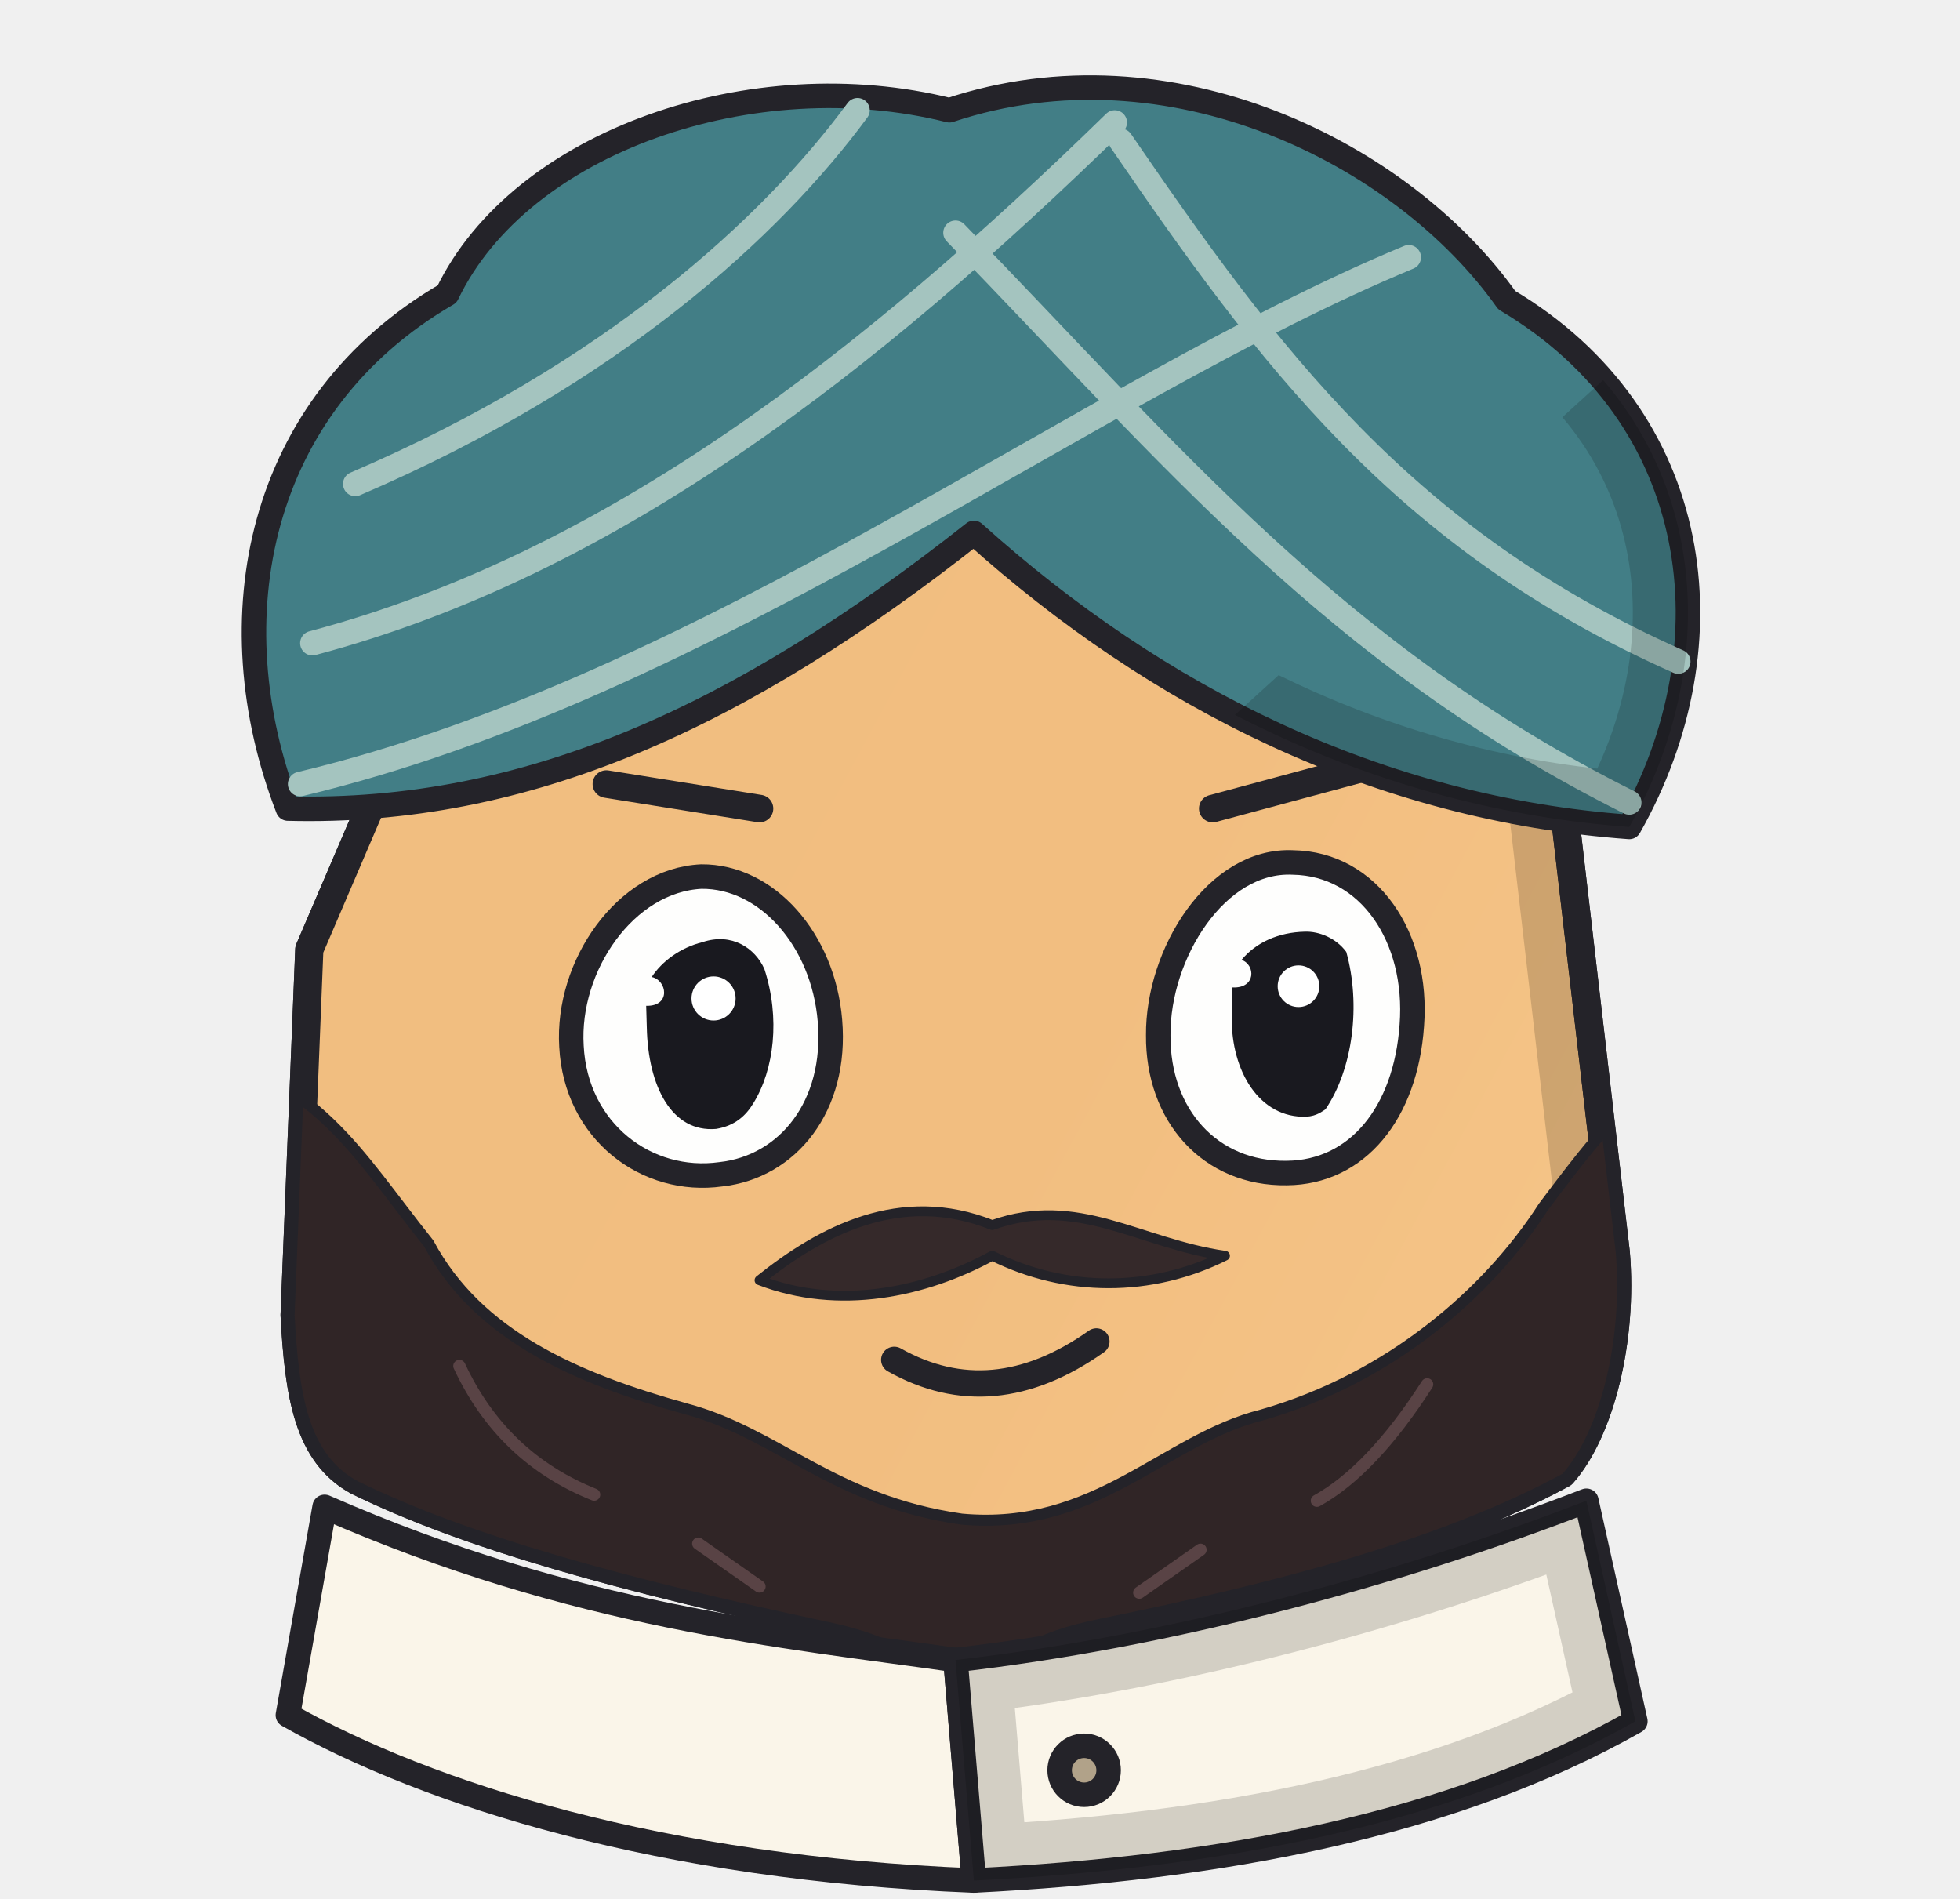
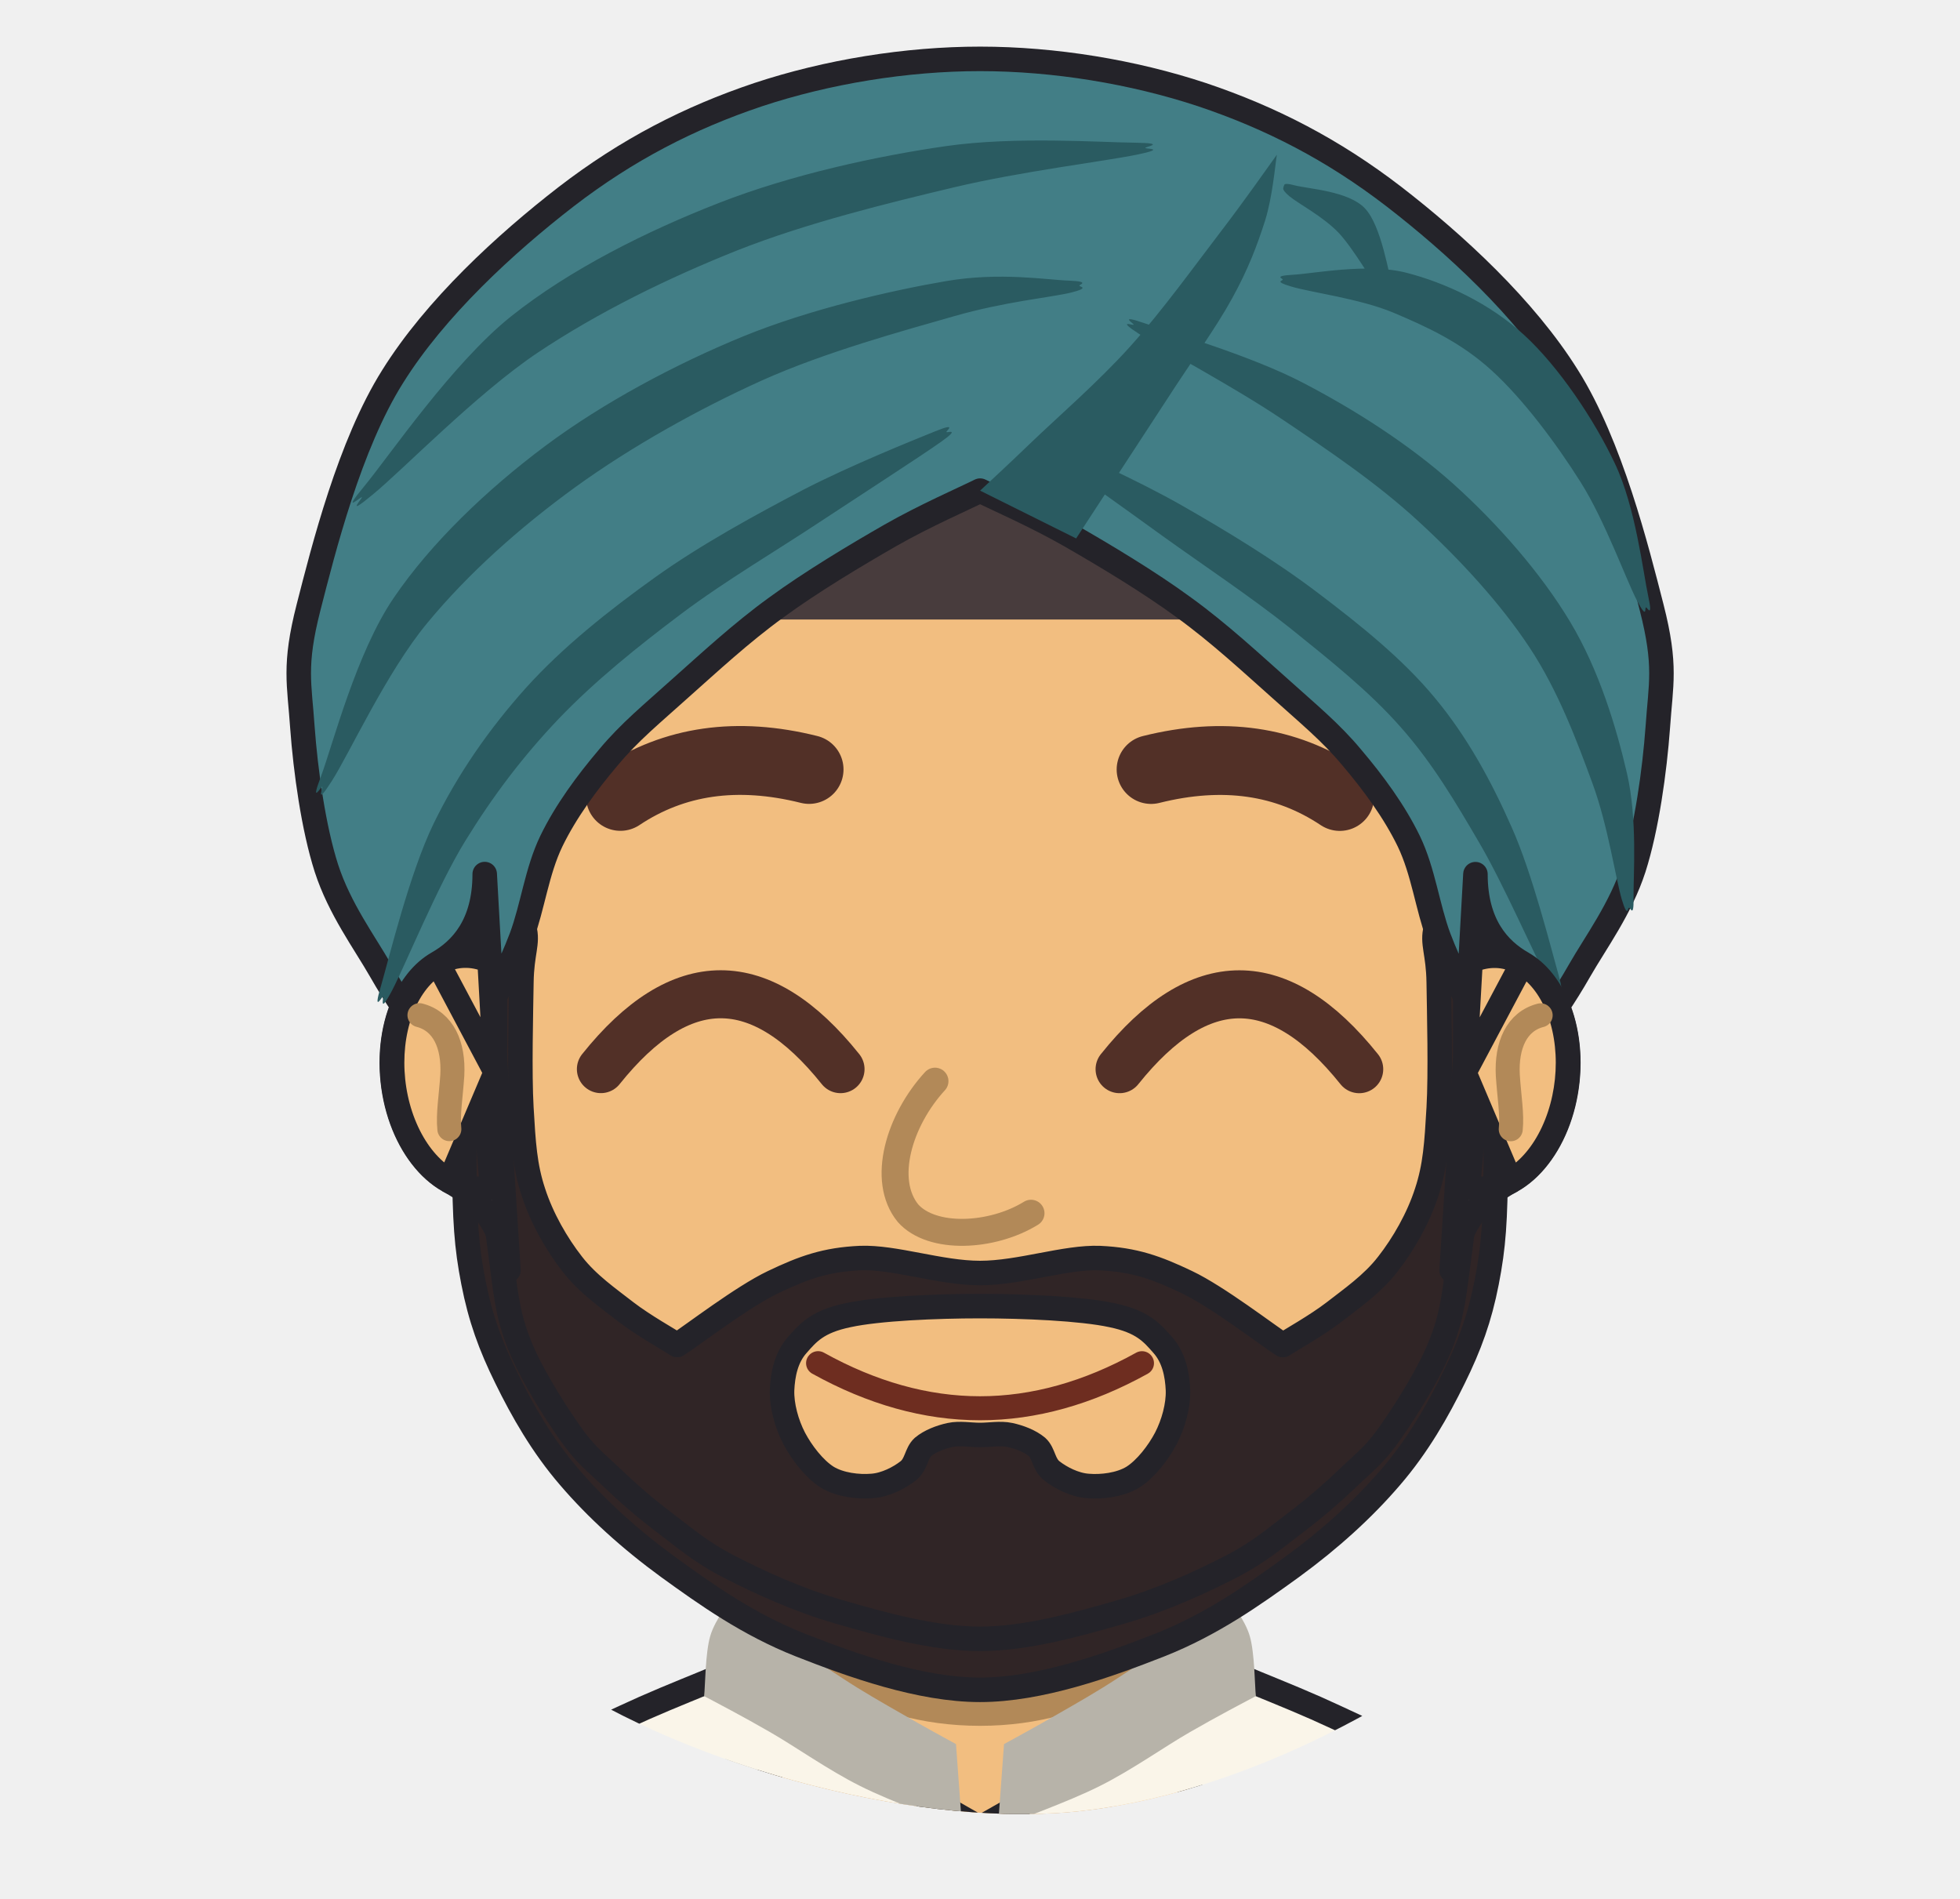
- <svg xmlns="http://www.w3.org/2000/svg" viewBox="0 0 320 310" fill="none" stroke="#242329" stroke-width="4" stroke-linecap="round" stroke-linejoin="round" role="img" aria-labelledby="turban-determined-title turban-determined-description">
+ <svg xmlns="http://www.w3.org/2000/svg" viewBox="0 0 320 310" width="320" height="310">
  <defs>
-     <linearGradient id="turban-determined-skin" x1="84" y1="144" x2="251" y2="234" gradientUnits="userSpaceOnUse">
-       <stop stop-color="#F1BE80" />
-       <stop offset=".55" stop-color="#F2BE80" />
-       <stop offset="1" stop-color="#F4C386" />
-     </linearGradient>
-     <linearGradient id="turban-determined-hair" x1="151" y1="43" x2="158" y2="133" gradientUnits="userSpaceOnUse">
-       <stop stop-color="#493225" />
-       <stop offset=".5" stop-color="#533B2B" />
-       <stop offset="1" stop-color="#33251E" />
-     </linearGradient>
-     <linearGradient id="turban-determined-mint" x1="155" y1="20" x2="162" y2="216" gradientUnits="userSpaceOnUse">
-       <stop stop-color="#B5F3D6" />
-       <stop offset=".55" stop-color="#AEF0D2" />
-       <stop offset="1" stop-color="#ABEDCF" />
-     </linearGradient>
-     <linearGradient id="turban-determined-ear-cushion" x1="35" y1="147" x2="62" y2="200" gradientUnits="userSpaceOnUse">
-       <stop stop-color="#309775" />
-       <stop offset="1" stop-color="#349778" />
-     </linearGradient>
-     <linearGradient id="turban-determined-collar-fabric" x1="99" y1="244" x2="112" y2="301" gradientUnits="userSpaceOnUse">
-       <stop stop-color="#18344F" />
-       <stop offset="1" stop-color="#1D3959" />
-     </linearGradient>
-     <clipPath id="turban-determined-hair-boundary">
-       <path d="M60.5 131.2C68.5 80.1 106.6 44 158.6 44.3C210.7 44.5 247.6 79.4 255.4 131.1C251.6 116.7 232 107 212.6 106.6C195.2 105.5 177.9 111 158.3 113.8C139 117 119.2 116.9 99.2 118.3C82 119.7 69.5 124.2 60.5 131.2Z" />
+     <clipPath id="cd10b">
+       <rect x="-4000" y="-4000" width="9000" height="9000" />
    </clipPath>
-     <clipPath id="turban-determined-head-clip">
-       <path d="M61 130.5C63 83 104 44 159 44C212 44 252 82 255 129L263.8 204.5C265 218.8 261.2 233.7 255.1 240.6C235 251.5 207.9 258.5 179.9 264.2C167.5 266.7 164.8 269.8 160.3 275C158.7 277.4 156.1 277.2 154.1 275C150.9 271 147 267.3 135.3 264.8C101.9 257.7 76.3 250.6 58.4 241.8C50.3 237.4 48.8 227.7 48.1 214.7L50.5 155Z" />
+     <pattern id="cd10pat" width="26" height="26" patternUnits="userSpaceOnUse">
+       <rect width="26" height="26" fill="#3B5BA9" />
+       <rect width="26" height="13" fill="#FFF4E6" />
+     </pattern>
+     <clipPath id="cd10cr">
+       <path d="M847.21 627.31C833.15 696.00 796.38 767.66 743.92 814.98C691.73 862.30 607.63 906.38 533.26 910.71C459.17 915.04 356.68 885.29 298.27 840.67C239.59 796.32 196.86 712.22 181.99 643.27C167.12 574.31 176.58 489.13 209.03 427.20C241.75 365.01 309.90 295.51 378.31 270.63C446.46 245.75 544.62 255.49 619.52 277.39C694.43 299.30 789.89 343.92 827.74 402.33C865.87 460.74 861.28 558.63 847.21 627.31Z" />
+       <path d="M-473.50 -700.97L1473.50 -700.97L1473.50 818.77L-473.50 818.77Z" />
    </clipPath>
-     <clipPath id="turban-determined-confident-eyes">
-       <path d="M90 158L238 148L238 199L90 199Z" />
+     <clipPath id="cd10s">
+       <path d="M500 917.1L616.5 850.9C621.8 853.2 636.8 859.1 648.3 864.2C659.7 869.3 672.5 875.4 685.3 881.4C698.1 887.3 712.5 893.3 725 899.9C737.6 906.5 750.8 914.3 760.8 921.1C770.7 927.9 778 934.3 784.6 941C791.2 947.6 795.8 954.2 800.5 960.8C805.1 967.4 808.6 974.1 812.4 980.7C816.1 987.2 821.2 996.8 823 1000L177 1000C178.8 996.8 183.9 987.2 187.6 980.7C191.4 974.1 194.9 967.4 199.5 960.8C204.2 954.2 208.8 947.6 215.4 941C222 934.3 229.3 927.9 239.2 921.1C249.2 914.3 262.4 906.5 275 899.9C287.5 893.3 301.9 887.3 314.7 881.4C327.5 875.4 340.3 869.3 351.7 864.2C363.2 859.1 378.2 853.2 383.5 850.9L500 917.1Z" fill="#FAF5E9" stroke="#242329" stroke-width="10.82" stroke-linejoin="round" stroke-linecap="round" transform="translate(500 1014) scale(0.86) translate(-500 -1000)" />
+       <path d="M378.2 858.9C378.7 854.5 378.7 839.9 380.9 832.4C383.1 824.9 389.7 817 391.5 813.9C395 817 404.7 826.2 412.6 832.4C420.6 838.6 430.3 845.2 439.1 850.9C447.9 856.7 457.2 862 465.6 866.8C474 871.7 485.4 877.9 489.4 880.1C489.9 886.2 491.6 911 492.1 917.1C484.6 914 461.2 905.7 447.1 898.6C432.9 891.5 418.8 881.4 407.3 874.8C395.9 868.2 383.1 861.5 378.2 858.9ZM621.8 858.9C621.3 854.5 621.3 839.9 619.1 832.4C616.9 824.9 610.3 817 608.5 813.9C605 817 595.3 826.2 587.4 832.4C579.4 838.6 569.7 845.2 560.9 850.9C552.1 856.7 542.8 862 534.4 866.8C526 871.7 514.6 877.9 510.6 880.1C510.1 886.2 508.4 911 507.9 917.1C515.4 914 538.8 905.7 552.9 898.6C567.1 891.5 581.2 881.4 592.7 874.8C604.1 868.2 616.9 861.5 621.8 858.9Z" fill="#B7B3A9" transform="translate(500 1014) scale(0.86) translate(-500 -1000)" />
+       <path d="M492.1 911.8L507.9 911.8L507.9 1000L492.1 1000Z" fill="#B7B3A9" transform="translate(500 1014) scale(0.86) translate(-500 -1000)" />
    </clipPath>
-     <clipPath id="turban-determined-soft-lids">
-       <path d="M90 160Q114 149 139 157L139 199L90 199ZM185 157Q210 145 236 153L236 199L185 199Z" />
+     <clipPath id="cd10eL">
+       <ellipse cx="385.5" cy="569" rx="59.6" ry="60.9" />
    </clipPath>
-     <clipPath id="turban-determined-fin-half">
-       <path d="M330 0H420V420H0V300Z" />
+     <clipPath id="cd10eR">
+       <ellipse cx="614.5" cy="569" rx="59.6" ry="60.9" />
    </clipPath>
-     <clipPath id="turban-determined-fin-collar-front">
-       <path d="M156 271C191 267 228 257 259 245L267 281C237 298 199 305 159 307Z" />
+     <filter id="cd10bl" x="-60%" y="-90%" width="220%" height="280%">
+       <feGaussianBlur stdDeviation="15" />
+     </filter>
+     <clipPath id="cd10eo">
+       <path d="M-1000 -1000H2000V2000H-1000Z" />
    </clipPath>
-     <clipPath id="turban-determined-fin-hat">
-       <path d="M47 132C35 101 42 66 73 48C85 23 123 10 155 18C191 6 229 25 246 49C278 68 283 105 266 135C225 132 189 114 159 87C121 117 86 133 47 132Z" />
+     <clipPath id="cd10ck">
+       <ellipse cx="385.5" cy="561.1" rx="66.5" ry="65.2" />
+       <ellipse cx="385.5" cy="569" rx="62.6" ry="63.9" />
+       <ellipse cx="614.5" cy="561.1" rx="66.5" ry="65.2" />
+       <ellipse cx="614.5" cy="569" rx="62.6" ry="63.9" />
    </clipPath>
  </defs>
-   <g id="turban-determined-head">
-     <path d="M61 130.5C63 83 104 44 159 44C212 44 252 82 255 129L263.8 204.5C265 218.8 261.2 233.7 255.1 240.6C235 251.5 207.9 258.5 179.9 264.2C167.5 266.7 164.8 269.8 160.3 275C158.7 277.4 156.1 277.2 154.1 275C150.9 271 147 267.3 135.3 264.8C101.9 257.7 76.3 250.6 58.4 241.8C50.3 237.4 48.8 227.7 48.1 214.7L50.5 155Z" fill="url(#turban-determined-skin)" stroke-width="4.6" />
-   </g>
-   <g clip-path="url(#turban-determined-head-clip)" stroke="none">
-     <path d="M61 130.5C63 83 104 44 159 44C212 44 252 82 255 129L263.8 204.5C265 218.8 261.2 233.7 255.1 240.6C235 251.5 207.9 258.5 179.9 264.2C167.5 266.7 164.8 269.8 160.3 275C158.7 277.4 156.1 277.2 154.1 275C150.9 271 147 267.3 135.3 264.8C101.9 257.7 76.3 250.6 58.4 241.8C50.3 237.4 48.8 227.7 48.1 214.7L50.5 155Z" fill="#000000" fill-opacity=".16" />
-     <path d="M61 130.5C63 83 104 44 159 44C212 44 252 82 255 129L263.8 204.5C265 218.8 261.2 233.7 255.1 240.6C235 251.5 207.9 258.5 179.9 264.2C167.5 266.7 164.8 269.8 160.3 275C158.7 277.4 156.1 277.2 154.1 275C150.9 271 147 267.3 135.3 264.8C101.9 257.7 76.3 250.6 58.4 241.8C50.3 237.4 48.8 227.7 48.1 214.7L50.5 155Z" transform="translate(-10 -8)" fill="url(#turban-determined-skin)" />
-   </g>
-   <path d="M61 130.5C63 83 104 44 159 44C212 44 252 82 255 129L263.8 204.5C265 218.8 261.2 233.7 255.1 240.6C235 251.5 207.9 258.5 179.9 264.2C167.5 266.7 164.8 269.8 160.3 275C158.7 277.4 156.1 277.2 154.1 275C150.9 271 147 267.3 135.3 264.8C101.9 257.7 76.3 250.6 58.4 241.8C50.3 237.4 48.8 227.7 48.1 214.7L50.5 155Z" fill="none" stroke-width="4.6" />
-   <g clip-path="url(#turban-determined-head-clip)">
-     <g id="turban-determined-facial-hair">
-       <path d="M30 171C52 176 58 188 70 203C78 218 94 225 112 230C127 234 136 245 157 248C179 250 190 235 206 231C227 225 243 211 252 197C264 181 272 171 290 170L290 296L28 296Z" fill="#302526" stroke-width="1.8" />
-       <path d="M162 200C147 194 134 201 124 209C137 214 151 211 162 205C174 211 188 211 200 205C186 203 176 195 162 200Z" fill="#35292A" stroke-width="1.6" />
-       <path d="M75 223Q82 238 97 244M114 252L124 259M233 226Q224 240 215 245M196 253L186 260" fill="none" stroke-width="2" stroke="#594345" />
-     </g>
-   </g>
-   <g id="turban-determined-collar">
-     <path d="M53 246C94 264 128 267 156 271L159 307C108 305 70 293 47 280Z" fill="#FAF5E9" stroke-width="4" />
-     <path d="M156 271C191 267 228 257 259 245L267 281C237 298 199 305 159 307Z" fill="#FAF5E9" stroke-width="4" />
-     <circle cx="177" cy="289" r="4" fill="#B1A289" />
-   </g>
-   <g clip-path="url(#turban-determined-fin-collar-front)">
-     <g clip-path="url(#turban-determined-fin-half)">
-       <path d="M156 271C191 267 228 257 259 245L267 281C237 298 199 305 159 307Z" fill="none" stroke="#000000" stroke-opacity=".16" stroke-width="18" />
-     </g>
-   </g>
-   <g id="turban-determined-expression-determined">
-     <g id="turban-determined-eyebrows">
-       <path d="M99 128L124 132" fill="none" stroke-width="4.5" />
-       <path d="M198 132L224 125" fill="none" stroke-width="4.5" />
-     </g>
-     <g id="turban-determined-eyes">
-       <path id="turban-determined-eye-white-left" d="M114.5 143.1C125.2 143 134.4 153.4 135.5 166.6C136.7 180.6 128.6 190.5 117.7 191.7C105.6 193.4 94 184.7 93.3 170.8C92.5 157.7 102.1 143.7 114.5 143.1Z" fill="#FEFEFD" stroke-width="4" />
-       <g transform="translate(-9 0)">
-         <path d="M123.7 153.8C128.5 152.2 132.3 154.8 133.8 158.2C136.4 166.2 135.4 174.6 132 180.1C130.8 182.1 129 183.8 125.9 184.3C118.7 184.9 114.8 177.4 114.6 167.7L114.5 164.2C118.6 164.3 117.9 160 115.4 159.5C117.1 156.9 120.1 154.7 123.7 153.8Z" fill="#19191F" stroke="none" />
-         <circle cx="125.5" cy="163" r="3.6" fill="#FFFFFF" stroke="none" />
-       </g>
-       <path id="turban-determined-eye-white-right" d="M211.1 140.8C223.5 141 231.6 153 230.5 167.4C229.5 181.7 221.6 191.4 210.1 191.5C197.6 191.7 189 182.1 189.1 169C189 155.7 198.6 140.2 211.1 140.8Z" fill="#FEFEFD" stroke-width="4" />
-       <g transform="translate(-9 0)">
-         <path d="M222 152.1C224.4 152 227.2 153.2 228.8 155.4C231.2 164 229.9 174.5 225.4 181.1C224.9 181.4 224 182.2 222.3 182.3C214.6 182.6 210 174.8 210.1 166.1L210.2 161.2C214.1 161.4 214 157.5 211.7 156.7C214.1 153.8 217.8 152.2 222 152.1Z" fill="#19191F" stroke="none" />
-         <circle cx="221" cy="161" r="3.4" fill="#FFFFFF" stroke="none" />
+   <g transform="translate(-55 -107) scale(0.43)">
+     <g clip-path="url(#cd10b)">
+       <g transform="translate(500 1014) scale(0.86) translate(-500 -1000)">
+         <g clip-path="url(#cd10cr)">
+           <g transform="translate(0 0.06)">
+             <path d="M500 800.6C525.6 800.6 558.7 802.4 576.8 804.6C594.9 806.8 601.5 805.3 608.5 813.9C615.6 822.5 619.6 843.4 619.1 856.2C618.7 869 625.8 880.5 605.9 890.7C586 900.8 535.3 917.1 500 917.1C464.7 917.1 414 900.8 394.1 890.7C374.2 880.5 381.3 869 380.9 856.2C380.4 843.4 384.4 822.5 391.5 813.9C398.5 805.3 405.1 806.8 423.2 804.6C441.3 802.4 474.4 800.6 500 800.6Z" fill="#B7B3A9" />
+           </g>
+         </g>
+         <g clip-path="url(#cd10cr)">
+           <g transform="translate(0 0.06)">
+             <path d="M407.3 768.9L407.3 935.7Q407.3 967.4 439.1 967.4L560.9 967.4Q592.7 967.4 592.7 935.7L592.7 768.9Z" fill="#F2BE80" stroke="#242329" stroke-width="10.82" stroke-linejoin="round" stroke-linecap="round" />
+             <ellipse cx="500" cy="811.2" rx="92.7" ry="60.9" fill="#B28958" />
+           </g>
+         </g>
+         <g transform="matrix(1 0.0001 -0.0001 1 0.08335 0.01754)">
+           <ellipse cx="275.6" cy="583.6" rx="35.1" ry="51.6" transform="rotate(-6 275.6 583.6)" fill="#F2BE80" stroke="#242329" stroke-width="10.82" stroke-linejoin="round" stroke-linecap="round" />
+           <ellipse cx="724.4" cy="583.6" rx="35.1" ry="51.6" transform="rotate(6 724.4 583.6)" fill="#F2BE80" stroke="#242329" stroke-width="10.82" stroke-linejoin="round" stroke-linecap="round" />
+           <path d="M281.3 496.1C281.3 518.4 271 529.5 260.6 535.4L286.2 583.6ZM718.7 496.1C718.7 518.4 729 529.5 739.4 535.4L713.8 583.6ZM291.8 671C288.8 648.8 276.3 637.3 265.8 631.7L286.2 583.6ZM708.2 671C711.2 648.8 723.7 637.3 734.2 631.7L713.8 583.6Z" fill="#F2BE80" />
+           <path d="M252.5 558.4C263.1 561.1 267.7 571.6 267 584.9C266.4 594.2 265 602.1 265.7 608.7M747.5 558.4C736.9 561.1 732.3 571.6 733 584.9C733.6 594.2 735 602.1 734.3 608.7" fill="none" stroke="#B28958" stroke-width="10.6" stroke-linecap="round" stroke-linejoin="round" />
+         </g>
+         <g transform="matrix(1 0.0001 -0.0001 1 0.08335 0.01754)">
+           <path d="M500 255.3C526.5 255.3 554.7 258.6 579.4 265.9C604.1 273.2 628.8 284 648.3 299C667.7 314 684.4 334.9 695.9 355.9C707.4 376.8 712.9 400 717.1 424.7C721.3 449.4 720.8 475.5 721.1 504.1C721.3 532.8 720 570.3 718.4 596.8C716.9 623.3 714.2 645.3 711.8 663C709.4 680.6 708.9 689.5 703.8 702.7C698.8 715.9 688.2 732.5 681.3 742.4C674.5 752.3 669.8 755.6 662.8 762.3C655.9 768.9 648.4 775.5 639.7 782.1C630.9 788.7 623.4 795.4 610.5 802C597.6 808.6 580.6 816.5 562.2 821.8C543.8 827.1 520.7 833.7 500 833.7C479.3 833.7 456.2 827.1 437.8 821.8C419.4 816.5 402.4 808.6 389.5 802C376.6 795.4 369.1 788.7 360.3 782.1C351.6 775.5 344.1 768.9 337.2 762.3C330.2 755.6 325.5 752.3 318.7 742.4C311.8 732.5 301.2 715.9 296.2 702.7C291.1 689.5 290.6 680.6 288.2 663C285.8 645.3 283.1 623.3 281.6 596.8C280 570.3 278.7 532.8 278.9 504.1C279.2 475.5 278.7 449.4 282.9 424.7C287.1 400 292.6 376.8 304.1 355.9C315.6 334.9 332.3 314 351.7 299C371.2 284 395.9 273.2 420.6 265.9C445.3 258.6 473.5 255.3 500 255.3Z" fill="#F2BE80" data-sk="1" stroke="#242329" stroke-width="10.82" stroke-linejoin="round" stroke-linecap="round" />
+         </g>
+         <g clip-path="url(#cd10cr)">
+           <g transform="translate(0 0.13)">
+             <path d="M500 917.1L616.5 850.9C621.8 853.2 636.8 859.1 648.3 864.2C659.7 869.3 672.5 875.4 685.3 881.4C698.1 887.3 712.5 893.3 725 899.9C737.6 906.5 750.8 914.3 760.8 921.1C770.7 927.9 778 934.3 784.6 941C791.2 947.6 795.8 954.2 800.5 960.8C805.1 967.4 808.6 974.1 812.4 980.7C816.1 987.2 821.2 996.8 823 1000L177 1000C178.8 996.8 183.9 987.2 187.6 980.7C191.4 974.1 194.9 967.4 199.5 960.8C204.2 954.2 208.8 947.6 215.4 941C222 934.3 229.3 927.9 239.2 921.1C249.2 914.3 262.4 906.5 275 899.9C287.5 893.3 301.9 887.3 314.7 881.4C327.5 875.4 340.3 869.3 351.7 864.2C363.2 859.1 378.2 853.2 383.5 850.9L500 917.1Z" fill="#FAF5E9" stroke="#242329" stroke-width="10.82" stroke-linejoin="round" stroke-linecap="round" />
+             <path d="M378.2 858.9C378.7 854.5 378.7 839.9 380.9 832.4C383.1 824.9 389.7 817 391.5 813.9C395 817 404.7 826.2 412.6 832.4C420.6 838.6 430.3 845.2 439.1 850.9C447.9 856.7 457.2 862 465.6 866.8C474 871.7 485.4 877.9 489.4 880.1C489.9 886.2 491.6 911 492.1 917.1C484.6 914 461.2 905.7 447.1 898.6C432.9 891.5 418.8 881.4 407.3 874.8C395.9 868.2 383.1 861.5 378.2 858.9ZM621.8 858.9C621.3 854.5 621.3 839.9 619.1 832.4C616.9 824.9 610.3 817 608.5 813.9C605 817 595.3 826.2 587.4 832.4C579.4 838.6 569.7 845.2 560.9 850.9C552.1 856.7 542.8 862 534.4 866.8C526 871.7 514.6 877.9 510.6 880.1C510.1 886.2 508.4 911 507.9 917.1C515.4 914 538.8 905.7 552.9 898.6C567.1 891.5 581.2 881.4 592.7 874.8C604.1 868.2 616.9 861.5 621.8 858.9Z" fill="#B7B3A9" />
+             <path d="M492.1 911.8L507.9 911.8L507.9 1000L492.1 1000Z" fill="#B7B3A9" />
+           </g>
+         </g>
+         <g transform="matrix(1 0.0001 -0.0001 1 0.08335 0.01754)">
+           <g filter="url(#cd10bl)">
+             <ellipse cx="330.6" cy="668.3" rx="35.7" ry="19.9" fill="#EE9865" opacity="0.000" transform="matrix(0.4 0 0 0.4 198.36 400.98)" />
+           </g>
+           <g filter="url(#cd10bl)">
+             <ellipse cx="669.4" cy="668.3" rx="35.7" ry="19.9" fill="#EE9865" opacity="0.000" transform="matrix(0.4 0 0 0.4 401.64 400.98)" />
+           </g>
+         </g>
+         <g transform="matrix(1 0.0001 -0.0001 1 0.08335 0.01754)">
+           <path d="M633.7 704C637.4 701.6 648.5 695.4 656.2 689.5C663.9 683.5 673.2 677.1 680 668.3C686.9 659.5 693.5 648 697.2 636.5C701 625 701.6 614.9 702.5 599.4C703.4 584 702.7 557.1 702.5 543.8C702.3 530.6 699.4 526.6 701.2 520C703 513.4 709.1 504.1 713.1 504.1C717.1 504.1 722.6 500.2 725 520C727.5 539.9 727.9 597.2 727.7 623.3C727.5 649.3 726.8 660.3 723.7 676.2C720.6 692.1 716.2 704.2 709.1 718.6C702.1 732.9 693.3 748.4 681.3 762.3C669.4 776.2 654.7 789.6 637.7 802C620.7 814.3 602.4 827.3 579.4 836.4C556.5 845.4 526.5 856.2 500 856.2C473.5 856.2 443.5 845.4 420.6 836.4C397.6 827.3 379.3 814.3 362.3 802C345.3 789.6 330.6 776.2 318.7 762.3C306.7 748.4 297.9 732.9 290.9 718.6C283.8 704.2 279.4 692.1 276.3 676.2C273.2 660.3 272.5 649.3 272.3 623.3C272.1 597.2 272.5 539.9 275 520C277.4 500.2 282.9 504.1 286.9 504.1C290.9 504.1 297 513.4 298.8 520C300.6 526.6 297.7 530.6 297.5 543.8C297.3 557.1 296.6 584 297.5 599.4C298.4 614.9 299 625 302.8 636.5C306.5 648 313.1 659.5 320 668.3C326.8 677.1 336.1 683.5 343.8 689.5C351.5 695.4 362.6 701.6 366.3 704C373.4 699.4 395.2 682.6 408.7 676.2C422.1 669.8 431.8 666.3 447.1 665.6C462.3 665 482.4 672.2 500 672.2C517.6 672.2 537.7 665 552.9 665.6C568.2 666.3 577.9 669.8 591.3 676.2C604.8 682.6 626.6 699.4 633.7 704ZM500 686.8C519.4 686.8 544.8 687.9 558.2 690.8C571.7 693.6 575.9 698.5 580.7 704C585.6 709.5 587.1 717 587.4 723.9C587.6 730.7 585.4 738.7 582.1 745.1C578.8 751.4 573.2 758.7 567.5 762.3C561.8 765.8 553.6 766.7 547.7 766.2C541.7 765.8 535.5 762.5 531.8 759.6C528 756.7 528.2 751.7 525.2 749C522.1 746.4 517.4 744.6 513.2 743.7C509 742.8 504.4 743.7 500 743.7C495.6 743.7 491 742.8 486.8 743.7C482.6 744.6 477.9 746.4 474.8 749C471.8 751.7 472 756.7 468.2 759.6C464.5 762.5 458.3 765.8 452.3 766.2C446.4 766.7 438.2 765.8 432.5 762.3C426.8 758.7 421.2 751.4 417.9 745.1C414.6 738.7 412.4 730.7 412.6 723.9C412.9 717 414.4 709.5 419.3 704C424.1 698.5 428.3 693.6 441.8 690.8C455.2 687.9 480.6 686.8 500 686.8Z" fill="#302526" fill-rule="evenodd" stroke="#242329" stroke-width="10.82" stroke-linejoin="round" stroke-linecap="round" />
+           <path d="M500 255.3C526.5 255.3 554.7 258.6 579.4 265.9C604.1 273.2 628.8 284 648.3 299C667.7 314 684.4 334.9 695.9 355.9C707.4 376.8 712.9 400 717.1 424.7C721.3 449.4 720.8 475.5 721.1 504.1C721.3 532.8 720 570.3 718.4 596.8C716.9 623.3 714.2 645.3 711.8 663C709.4 680.6 708.9 689.5 703.8 702.7C698.8 715.9 688.2 732.5 681.3 742.4C674.5 752.3 669.8 755.6 662.8 762.3C655.9 768.9 648.4 775.5 639.7 782.1C630.9 788.7 623.4 795.4 610.5 802C597.6 808.6 580.6 816.5 562.2 821.8C543.8 827.1 520.7 833.7 500 833.7C479.3 833.7 456.2 827.1 437.8 821.8C419.4 816.5 402.4 808.6 389.5 802C376.6 795.4 369.1 788.7 360.3 782.1C351.6 775.5 344.1 768.9 337.2 762.3C330.2 755.6 325.5 752.3 318.7 742.4C311.8 732.5 301.2 715.9 296.2 702.7C291.1 689.5 290.6 680.6 288.2 663C285.8 645.3 283.1 623.3 281.6 596.8C280 570.3 278.7 532.8 278.9 504.1C279.2 475.5 278.7 449.4 282.9 424.7C287.1 400 292.6 376.8 304.1 355.9C315.6 334.9 332.3 314 351.7 299C371.2 284 395.9 273.2 420.6 265.9C445.3 258.6 473.5 255.3 500 255.3Z" fill="none" stroke="#242329" stroke-width="10.82" stroke-linejoin="round" stroke-linecap="round" />
+         </g>
+         <g transform="matrix(1 0.0001 -0.0001 1 0.08335 0.01754)">
+           <g clip-path="url(#cd10eo)" display="none">
+             <g>
+               <ellipse cx="385.5" cy="561.1" rx="63.5" ry="62.2" fill="#523027" />
+               <ellipse cx="385.5" cy="569" rx="59.6" ry="60.9" fill="#FDFCFA" />
+               <g clip-path="url(#cd10eL)">
+                 <g transform="translate(0.00 0.00)">
+                   <ellipse cx="397.4" cy="573.6" rx="38.4" ry="44.3" fill="#050404" />
+                   <circle cx="381.5" cy="552.5" r="11.3" fill="#FDFCFA" />
+                   <circle cx="416.6" cy="590.8" r="5.8" fill="#FDFCFA" />
+                 </g>
+               </g>
+             </g>
+             <g>
+               <ellipse cx="614.5" cy="561.1" rx="63.5" ry="62.2" fill="#523027" />
+               <ellipse cx="614.5" cy="569" rx="59.6" ry="60.9" fill="#FDFCFA" />
+               <g clip-path="url(#cd10eR)">
+                 <g transform="translate(0.00 0.00)">
+                   <ellipse cx="602.6" cy="573.6" rx="38.4" ry="44.3" fill="#050404" />
+                   <circle cx="586.7" cy="552.5" r="11.3" fill="#FDFCFA" />
+                   <circle cx="621.8" cy="590.8" r="5.8" fill="#FDFCFA" />
+                 </g>
+               </g>
+             </g>
+           </g>
+           <g clip-path="url(#cd10ck)">
+             <g>
+               <path d="M312.7 618C312.7 669.6 458.3 669.6 458.3 618Q385.5 596.8 312.7 618ZM541.7 618C541.7 669.6 687.3 669.6 687.3 618Q614.5 596.8 541.7 618Z" fill="#F2BE80" display="none" />
+             </g>
+           </g>
+           <path fill="none" stroke="#523027" stroke-linecap="round" stroke-linejoin="round" display="inline" d="M332.6 582.2Q385.5 516.1 438.4 582.2M561.6 582.2Q614.5 516.1 667.4 582.2" stroke-width="21.2" />
+           <path fill="none" stroke="#523027" stroke-width="30.4" stroke-linecap="round" stroke-linejoin="round" d="M341.2 461.8Q376.9 438.0 424.5 449.9M658.8 461.8Q623.1 438.0 575.5 449.9" transform="translate(0 0.00)" />
+           <g>
+             <path d="M480.1 587.5C464.3 604.7 456.3 631.2 468.2 645.8C478.8 657.7 505.3 656.4 522.5 645.8" fill="none" stroke="#B28958" stroke-width="11.9" stroke-linecap="round" stroke-linejoin="round" />
+           </g>
+           <path fill="#6E2D20" stroke="#6E2D20" stroke-linejoin="round" stroke-linecap="round" d="M428.5 712.0C452.3 725.2 476.2 731.9 500.0 731.9C523.8 731.9 547.7 725.2 571.5 712.0C547.7 725.2 523.8 731.9 500.0 731.9C476.2 731.9 452.3 725.2 428.5 712.0Z" stroke-width="10.60" />
+           <path fill="#FDFCFA" display="none" />
+           <g>
+             <path d="M469.6 731.4Q500 714.2 530.4 731.4Q500 745.1 469.6 731.4Z" fill="#D9604A" display="none" />
+           </g>
+         </g>
+         <g transform="matrix(1 0.0001 -0.0001 1 0.08335 0.01754)">
+           <path d="M391.5 383.7L500 292.3L608.5 383.7Z" fill="#483C3D" />
+           <path d="M731.6 591.5C729.7 586.6 724.6 573.6 719.7 562.4C714.9 551.1 707.6 537.5 702.5 524C697.5 510.5 695.7 494.9 689.3 481.6C682.9 468.4 673.6 455.8 664.1 444.6C654.7 433.3 644.7 425.2 632.4 414.1C620 403.1 605.5 389.6 590 378.4C574.6 367.1 554.7 355.2 539.7 346.6C524.7 338 506.6 330.1 500 326.8C493.4 330.1 475.3 338 460.3 346.6C445.3 355.2 425.4 367.1 410 378.4C394.5 389.6 380 403.1 367.6 414.1C355.3 425.2 345.3 433.3 335.9 444.6C326.4 455.8 317.1 468.4 310.7 481.6C304.3 494.9 302.5 510.5 297.5 524C292.4 537.5 285.1 551.1 280.3 562.4C275.4 573.6 270.3 586.6 268.4 591.5C265.9 587.5 259.3 576.5 253.8 567.7C248.3 558.9 242.3 550.9 235.3 538.6C228.2 526.2 217.2 511.4 211.4 493.5C205.7 475.7 202.2 450.5 200.8 431.3C199.5 412.1 196.9 404.2 203.5 378.4C210.1 352.6 221.6 306.7 240.6 276.5C259.5 246.2 290.4 217.8 317.3 197C344.2 176.3 371.6 162.2 402 152C432.5 141.9 467.3 136.2 500 136.2C532.7 136.2 567.5 141.9 598 152C628.4 162.2 655.8 176.3 682.7 197C709.6 217.8 740.5 246.2 759.4 276.5C778.4 306.7 789.9 352.6 796.5 378.4C803.1 404.2 800.5 412.1 799.2 431.3C797.8 450.5 794.3 475.7 788.6 493.5C782.8 511.4 771.8 526.2 764.7 538.6C757.7 550.9 751.7 558.9 746.2 567.7C740.7 576.5 734.1 587.5 731.6 591.5Z" fill="#427E86" stroke="#242329" stroke-width="10.82" stroke-linejoin="round" stroke-linecap="round" />
+           <path d="M631 178.5C626.9 184.2 616.7 198.8 605.9 212.9C595.1 227 580.1 247.8 566.2 263.2C552.3 278.7 533.5 295 522.5 305.6C511.5 316.2 503.8 323.2 500 326.8C507.1 330.3 535.3 344.4 542.4 347.9C549 337.8 570.6 304.7 582.1 287.1C593.5 269.4 603.9 255.3 611.2 242C618.5 228.8 622.4 218.2 625.8 207.6C629.1 197 630.2 183.4 631 178.5ZM227 329.8C227.8 329.6 218.9 339.3 231.8 328.6C244.8 318 277.8 283.9 304.7 265.9C331.5 248 362.3 232.9 392.9 220.7C423.6 208.6 459.1 199.9 488.5 192.9C517.9 185.9 555 181.4 569.1 178.5C583.2 175.6 572.4 176 573 175.5C572.3 175.1 583.2 173.4 568.6 173.2C553.9 173.1 515.7 170.3 485 174.7C454.4 179.1 416.7 187.3 384.7 199.8C352.7 212.3 319 229.1 292.9 249.9C266.8 270.8 239.1 311.6 228.1 324.9C217.1 338.2 227.2 328.9 227 329.8ZM209.5 457.6C210.2 457.2 206.1 467.1 213.8 455C221.5 443 238 406.9 255.9 385.3C273.8 363.6 296.7 343.1 321.4 325.2C346 307.4 375.7 290.8 403.6 278.2C431.4 265.7 465.8 256.3 488.5 249.8C511.2 243.3 530.7 241.6 540 239.4C549.2 237.1 543.3 236.8 543.9 236.3C543.2 236 549.3 234.5 539.4 234.1C529.6 233.8 509 230.2 485 234.3C461 238.4 424.7 246.7 395.2 258.8C365.7 270.9 333.7 287.9 308 307.1C282.3 326.3 257.6 349.9 241.1 374.2C224.6 398.4 214.3 438.7 209.1 452.7C203.8 466.6 209.5 456.8 209.5 457.6ZM236.3 550.4C237 549.9 234.3 559 240.4 547.5C246.4 536 260.4 501.5 272.7 481.5C285 461.5 298.1 444.2 314 427.5C330 410.8 348.9 395.6 368.2 381.1C387.5 366.6 410.8 352.9 429.9 340.2C449 327.6 473.5 311.8 482.7 305.3C492 298.7 484.8 301.6 485.2 300.9C484.4 300.9 490.8 296.3 480.2 300.6C469.6 304.9 442.5 315.8 421.8 326.5C401.2 337.3 376.9 350.5 356.5 365.1C336.1 379.7 315.7 395.9 299.4 414C283.2 432.1 269.4 451.9 258.7 473.9C248.1 495.8 239.2 532.7 235.5 545.5C231.7 558.3 236.2 549.6 236.3 550.4ZM633.5 233.6C634.1 234.2 629.2 234.3 637.4 236.7C645.5 239.2 667.6 242 682.4 248.2C697.1 254.4 712.1 261.2 725.8 273.7C739.6 286.2 754.4 306 765.1 323C775.8 339.9 785.2 366.1 790 375.3C794.8 384.5 793.3 377.9 794 378.4C794.1 377.6 797.3 384.1 795 373.5C792.7 362.9 789.4 333.9 780.2 314.7C771.1 295.4 755.4 272 740.1 258C724.8 244 705.3 235 688.2 230.6C671.2 226.2 647.1 231 638 231.5C628.8 232 634.2 233.3 633.5 233.6ZM567.7 253.5C568.1 254.2 559.5 250.7 570.3 257.7C581.2 264.6 612.4 281.2 632.9 295C653.5 308.8 675.4 323.6 693.6 340.4C711.9 357.2 729.8 376.7 742.5 395.9C755.3 415.2 763.6 437.6 770.4 456.1C777.2 474.6 780.6 498 783.3 507.2C786 516.3 786 510.3 786.5 511C786.9 510.2 788.7 516.3 788.5 506.4C788.4 496.5 790.3 471.9 785.6 451.6C780.9 431.3 773.3 406 760.5 384.7C747.7 363.3 728.4 341.3 708.8 323.7C689.1 306.1 665.1 290.9 642.4 279.1C619.7 267.3 585.1 257.2 572.6 252.9C560.2 248.6 568.5 253.4 567.7 253.5ZM528.1 306.1C528.5 306.8 521.7 303.7 530.4 310.5C539.1 317.3 562.7 333.8 580.4 346.7C598.2 359.5 619.3 373.5 636.9 387.5C654.4 401.6 671.7 415.3 685.7 431.2C699.7 447 709.8 464.1 720.6 482.6C731.4 501.1 744.7 531.8 750.4 542.2C756 552.6 753.7 544.6 754.4 545.1C754.6 544.3 758.6 551.8 755.3 540.2C752 528.6 743.8 495.7 734.7 475.4C725.7 455 715.1 435.5 700.8 418.3C686.5 401 667.7 386 649.1 371.9C630.4 357.7 608.3 344.3 589 333.3C569.7 322.3 543.3 310.5 533.1 306C523 301.4 529 306 528.1 306.1ZM633.9 192.5C634.3 193.2 632.4 193.3 636.5 196.8C640.6 200.2 651.5 205.8 658.4 213.1C665.2 220.4 673.7 235.6 677.7 240.6C681.6 245.6 681.2 242.8 681.9 243.2C682 242.4 684.4 245 682.4 238.2C680.4 231.4 677.2 209.9 669.9 202.2C662.7 194.5 644.9 193.6 638.8 192C632.8 190.4 634.7 192.4 633.9 192.5Z" fill="#2A5B61" />
+         </g>
+         <g transform="matrix(1 0.0001 -0.0001 1 0.08335 0.01754)">
+           <path d="M285.8 535.6A35.1 51.6 -6 1 0 285.8 633.9ZM714.2 535.6A35.1 51.6 6 1 1 714.2 633.9ZM281.3 496.1C281.3 518.4 271 529.5 260.6 535.4L286.2 583.6ZM718.7 496.1C718.7 518.4 729 529.5 739.4 535.4L713.8 583.6ZM291.8 671C288.8 648.8 276.3 637.3 265.8 631.7L286.2 583.6ZM708.2 671C711.2 648.8 723.7 637.3 734.2 631.7L713.8 583.6Z" fill="#F2BE80" stroke="#242329" stroke-width="10.82" stroke-linejoin="round" stroke-linecap="round" />
+           <path d="M252.5 558.4C263.1 561.1 267.7 571.6 267 584.9C266.4 594.2 265 602.1 265.7 608.7M747.5 558.4C736.9 561.1 732.3 571.6 733 584.9C733.6 594.2 735 602.1 734.3 608.7" fill="none" stroke="#B28958" stroke-width="10.6" stroke-linecap="round" stroke-linejoin="round" />
+         </g>
      </g>
    </g>
-     <path d="M146 222Q162 231 179 219" fill="none" stroke-width="4.3" />
-   </g>
-   <g id="turban-determined-headgear">
-     <path d="M47 132C35 101 42 66 73 48C85 23 123 10 155 18C191 6 229 25 246 49C278 68 283 105 266 135C225 132 189 114 159 87C121 117 86 133 47 132Z" fill="#427E86" stroke-width="4" />
-     <path d="M49 128C116 112 177 64 230 42M51 105C100 92 142 59 182 20M58 79C100 61 126 37 140 18M266 131C218 107 191 74 156 38M274 108C229 88 207 58 183 23" fill="none" stroke-width="4" stroke="#A4C4BF" />
-   </g>
-   <g clip-path="url(#turban-determined-fin-hat)">
-     <g clip-path="url(#turban-determined-fin-half)">
-       <path d="M47 132C35 101 42 66 73 48C85 23 123 10 155 18C191 6 229 25 246 49C278 68 283 105 266 135C225 132 189 114 159 87C121 117 86 133 47 132Z" fill="none" stroke="#000000" stroke-opacity=".16" stroke-width="18" />
+     <g clip-path="url(#cd10b)">
+       <g transform="translate(0 0.00)" />
    </g>
  </g>
</svg>
